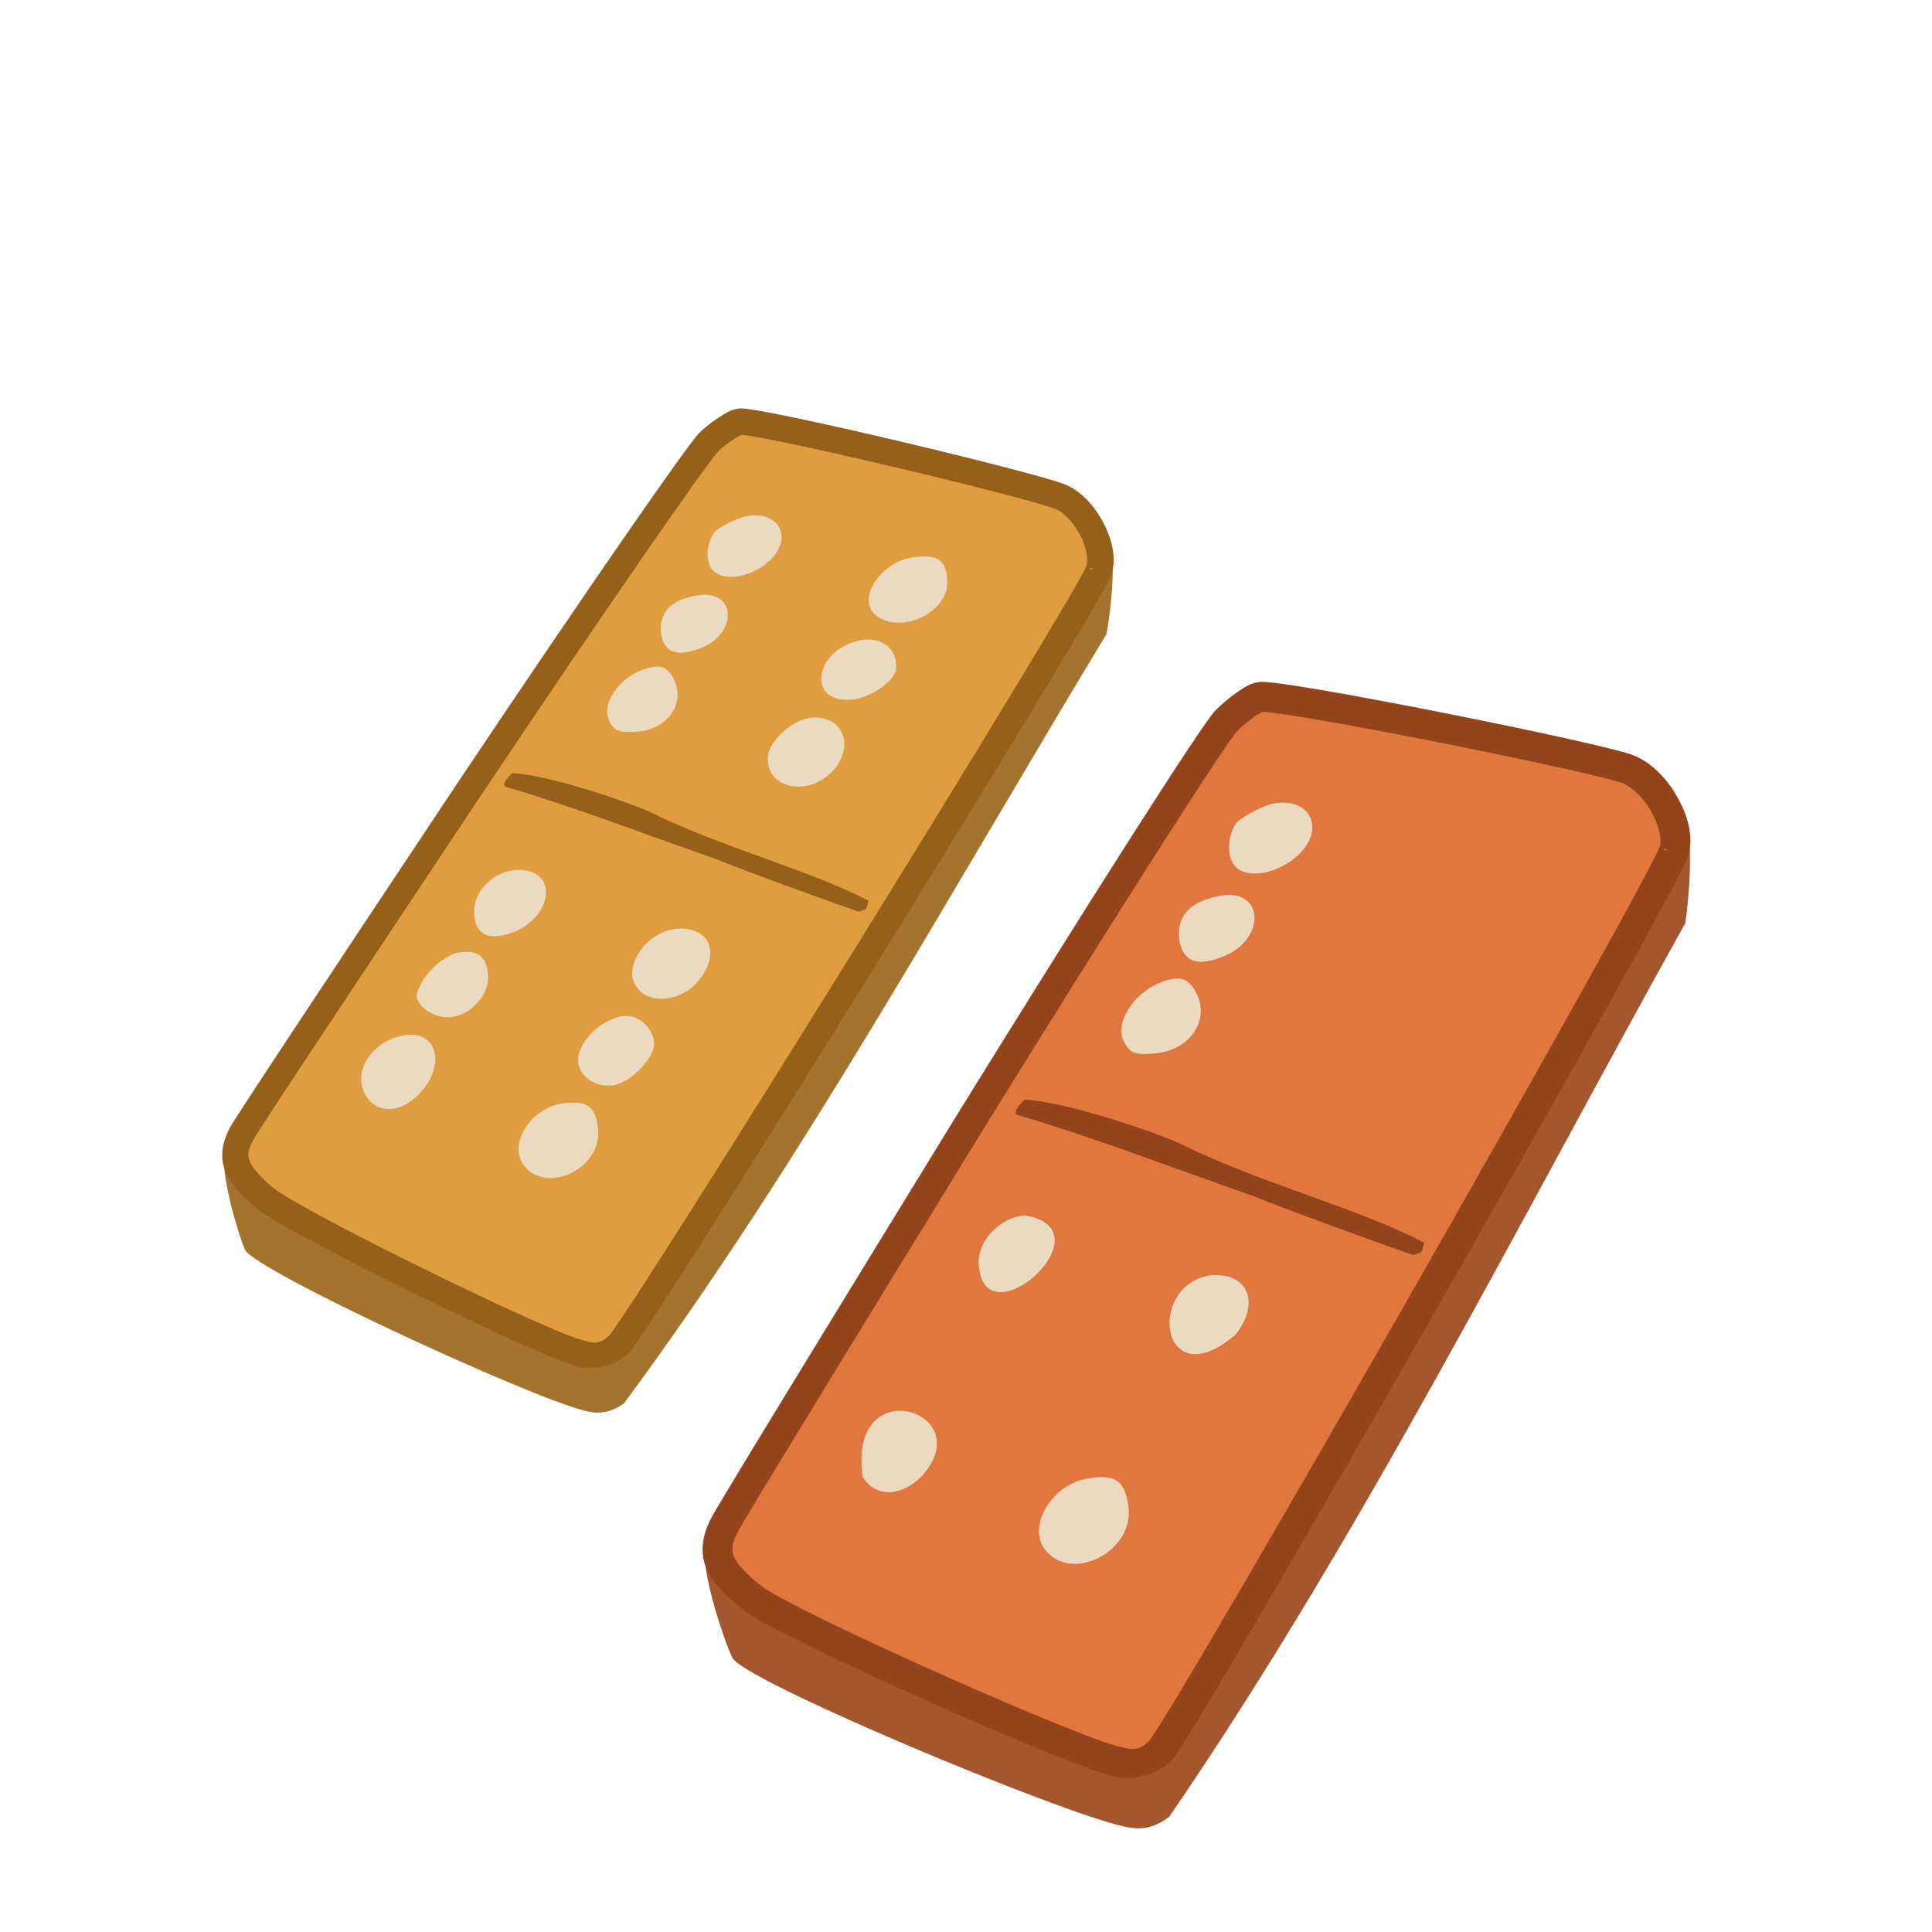
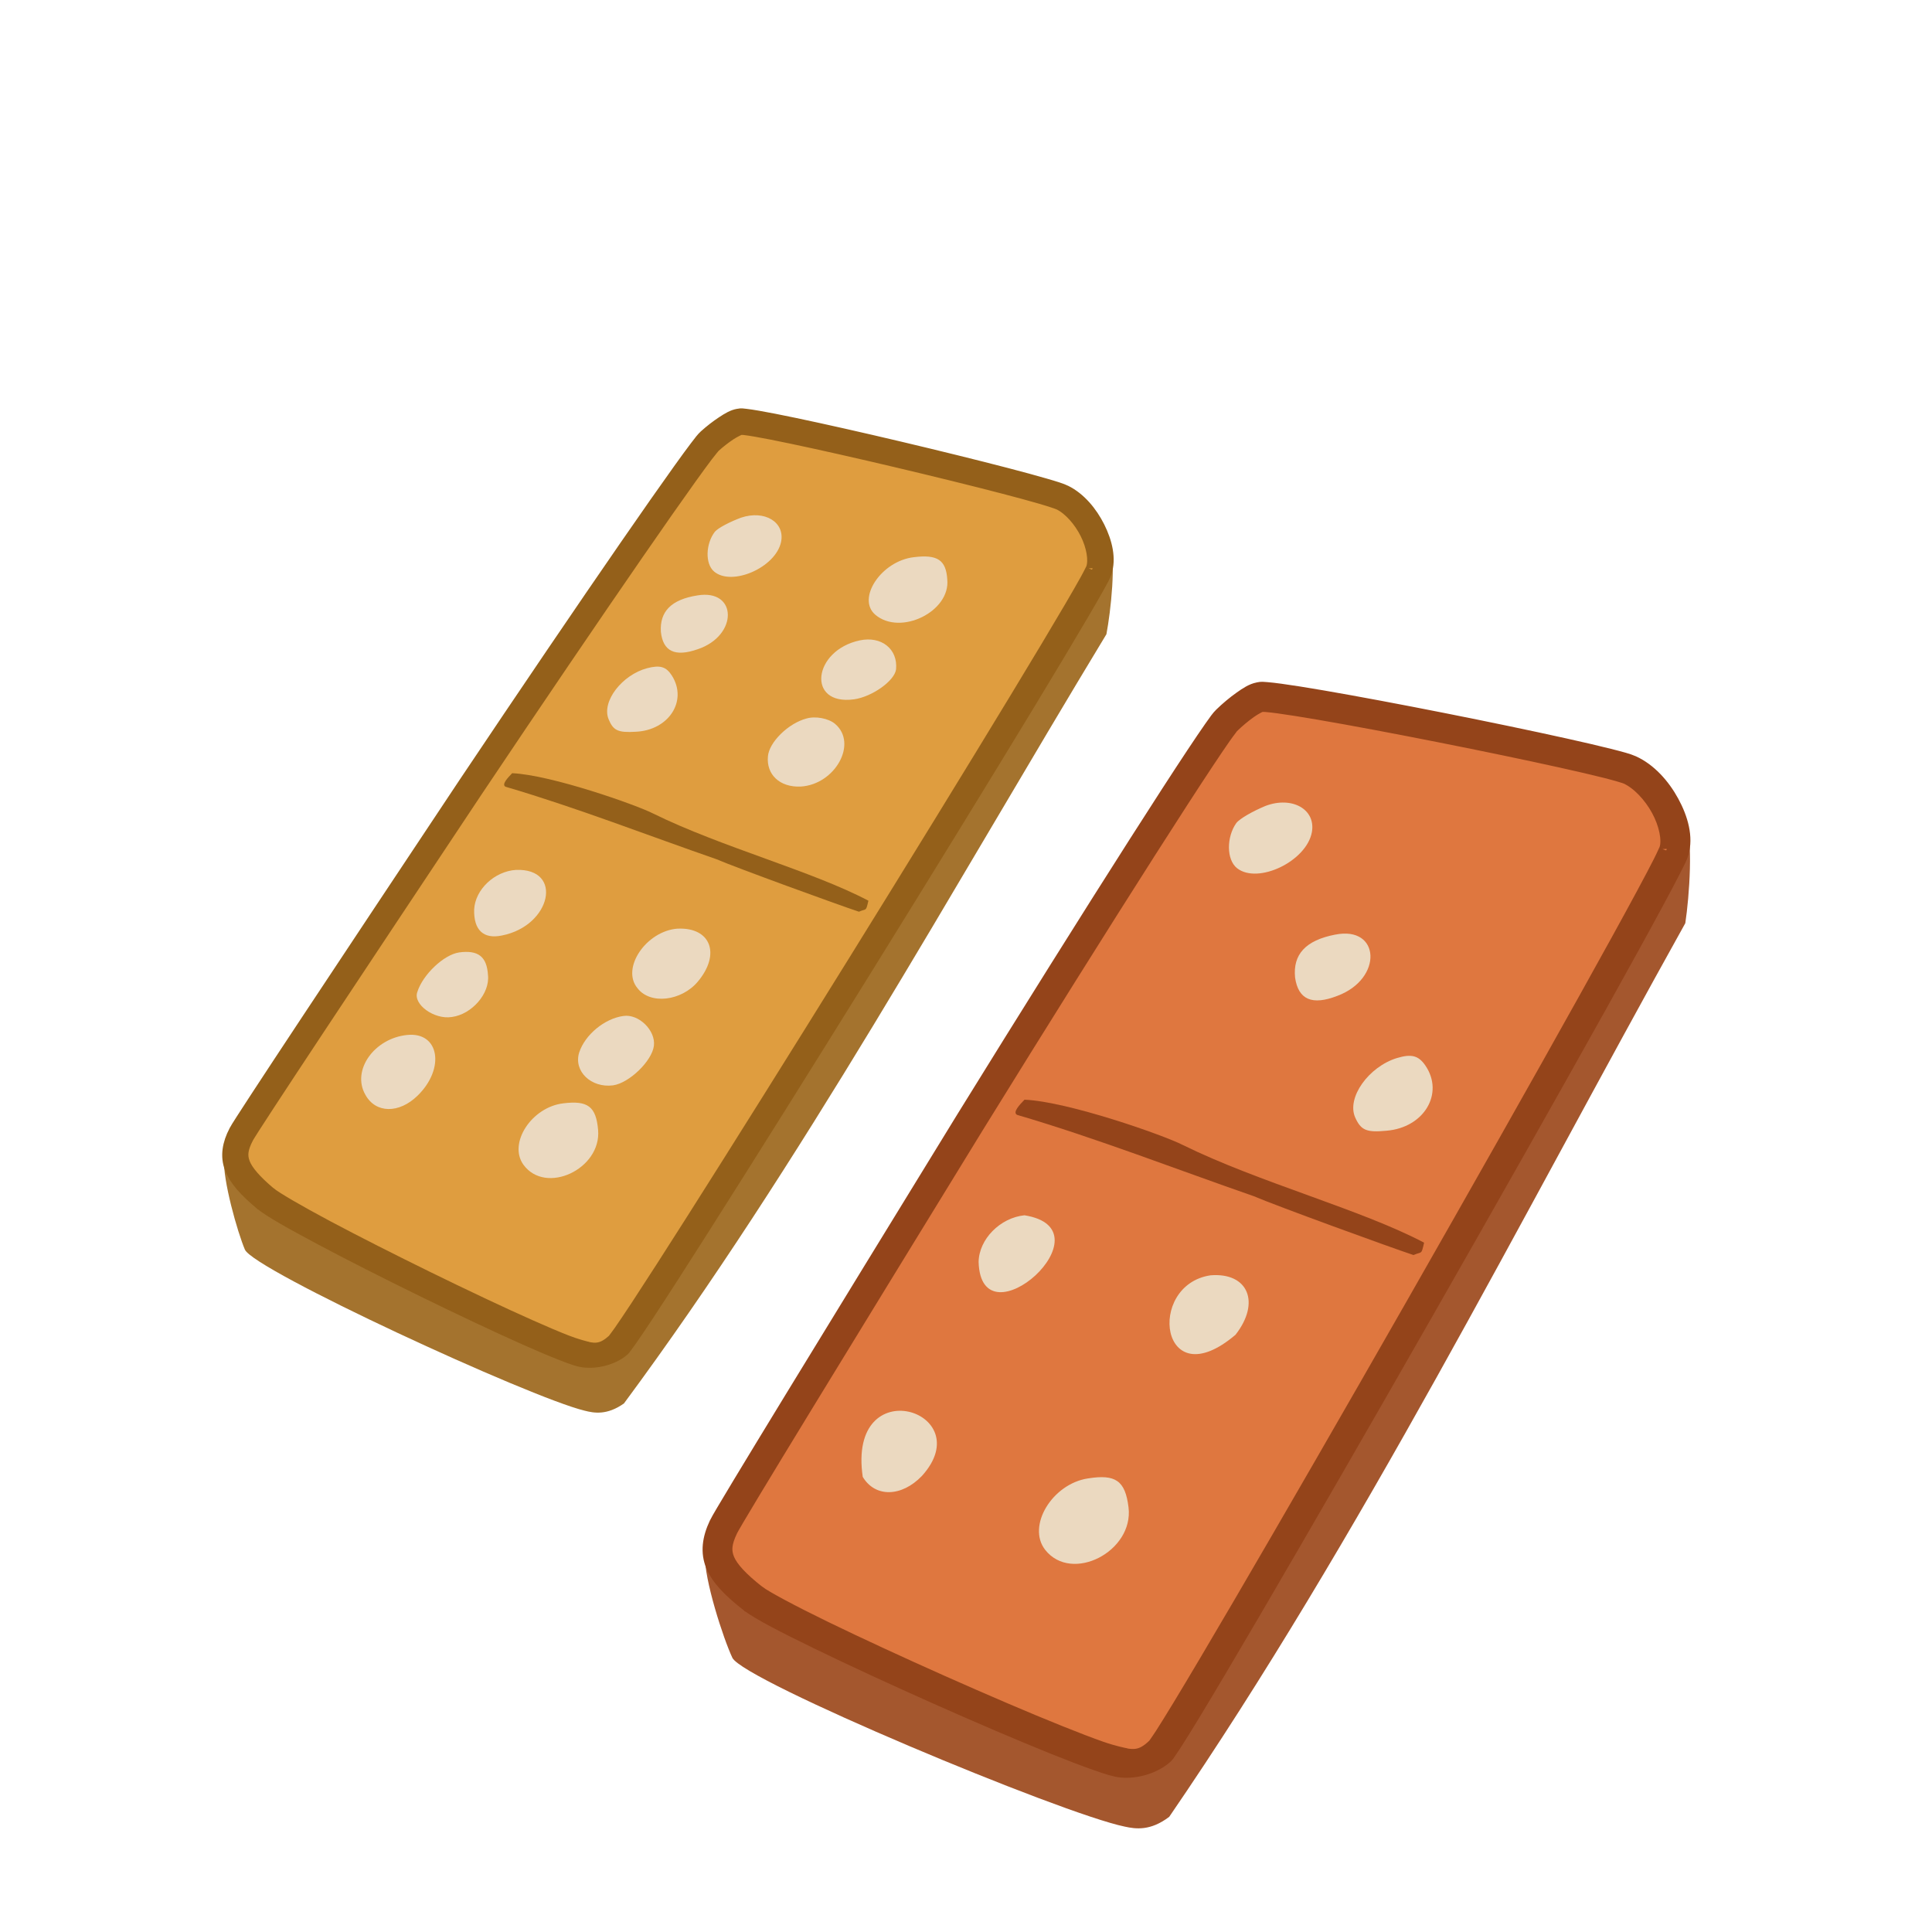
<svg xmlns="http://www.w3.org/2000/svg" version="1.0" id="svg2" height="100" width="100">
  <defs id="defs4" />
  <g id="layer1">
    <path style="color:#000000;clip-rule:nonzero;display:inline;overflow:visible;visibility:visible;opacity:1;isolation:auto;mix-blend-mode:normal;color-interpolation:sRGB;color-interpolation-filters:linearRGB;solid-color:#000000;solid-opacity:1;fill:#ebd9c0;fill-opacity:1;fill-rule:nonzero;stroke:none;stroke-width:6;stroke-linecap:butt;stroke-linejoin:miter;stroke-miterlimit:4;stroke-dasharray:none;stroke-dashoffset:0;stroke-opacity:1;marker:none;color-rendering:auto;image-rendering:auto;shape-rendering:auto;text-rendering:auto;enable-background:accumulate" d="M 38.503,22.601 55.048,28.174 30.261,68.879 13.758,60.404 Z" id="rect4896" />
    <path style="fill:#a4732e;fill-opacity:1;fill-rule:evenodd;stroke:none;stroke-width:1px;stroke-linecap:butt;stroke-linejoin:miter;stroke-opacity:1" d="M 57.447,28.079 31.594,70.17 30.227,69.992 11.6,59.958 c -0.085,1.092 0.699,3.842 1.076,4.721 0.453,1.056 14.728,7.646 17.582,8.337 0.491,0.126 1.157,0.247 2.037,-0.373 9.205,-12.443 16.888,-26.468 24.973,-39.816 0.229,-1.209 0.51,-3.78 0.178,-4.75 z" id="path4894" />
    <path id="objDomino_6-6_matblack_p0001" d="m 24.522,40.226 c -6.218,9.35 -11.599,17.447 -11.883,17.991 -0.629,1.212 -0.326,1.99 1.254,3.32 1.55,1.262 15.073,7.902 16.506,8.063 0.55,0.071 1.336,-0.138 1.734,-0.456 0.822,-0.614 24.454,-38.713 24.9,-40.122 0.377,-1.12 -0.624,-3.138 -1.883,-3.762 -1.136,-0.564 -15.976,-4.09 -16.718,-3.932 -0.303,0.05 -0.996,0.511 -1.545,1.007 -0.548,0.496 -6.099,8.536 -12.364,17.891 z M 38.356,26.795 c 1.217,-0.412 2.289,0.229 2.07,1.264 -0.288,1.325 -2.545,2.298 -3.462,1.526 -0.484,-0.408 -0.432,-1.452 0.036,-2.06 0.172,-0.204 0.783,-0.516 1.356,-0.731 z m -2.255,4.023 c 2.074,-0.343 2.117,2.088 0.003,2.789 -1.171,0.408 -1.787,0.106 -1.897,-0.901 -0.067,-1.058 0.542,-1.677 1.895,-1.888 z m -2.608,3.769 c 0.67,-0.176 0.986,-0.085 1.286,0.386 0.821,1.301 -0.159,2.827 -1.878,2.903 -0.917,0.055 -1.164,-0.066 -1.404,-0.66 -0.362,-0.914 0.702,-2.282 1.996,-2.63 z m -6.787,10.439 c 2.474,-0.094 1.832,2.892 -0.725,3.395 -0.952,0.2 -1.466,-0.276 -1.439,-1.342 0.052,-1.045 1.059,-1.982 2.164,-2.053 z m -2.943,4.271 c 0.982,-0.131 1.436,0.208 1.495,1.172 0.106,0.96 -0.842,2.034 -1.87,2.17 -0.909,0.149 -2.018,-0.654 -1.789,-1.288 0.278,-0.898 1.37,-1.938 2.164,-2.053 z m -2.683,4.272 c 1.664,-0.166 1.97,1.746 0.53,3.146 -0.96,0.933 -2.167,0.919 -2.699,-0.052 -0.723,-1.262 0.458,-2.923 2.169,-3.094 z M 47.301,28.84 c 1.216,-0.152 1.667,0.141 1.73,1.152 0.166,1.664 -2.42,2.926 -3.719,1.832 -0.994,-0.837 0.304,-2.792 1.99,-2.984 z m -2.798,4.306 c 1.114,-0.237 1.976,0.445 1.877,1.494 -0.067,0.597 -1.248,1.431 -2.183,1.558 -2.454,0.329 -2.132,-2.535 0.306,-3.052 z m -2.75,4.042 c 0.461,-0.134 1.134,-0.003 1.466,0.276 1.197,1.008 0.01,3.143 -1.778,3.249 -1.083,0.046 -1.779,-0.627 -1.694,-1.557 0.055,-0.737 1.058,-1.722 2.006,-1.969 z m -6.678,10.879 c 1.719,-0.077 2.241,1.321 1.039,2.747 -0.837,0.994 -2.45,1.203 -3.115,0.338 -0.869,-1.036 0.454,-2.97 2.075,-3.086 z m -2.803,4.519 c 0.794,-0.115 1.672,0.755 1.574,1.543 -0.098,0.788 -1.276,1.93 -2.117,2.049 -1.122,0.144 -2.048,-0.723 -1.753,-1.693 0.299,-0.924 1.314,-1.767 2.295,-1.899 z m -3.111,4.522 c 1.263,-0.156 1.692,0.162 1.797,1.382 0.173,2.018 -2.712,3.377 -3.864,1.797 -0.805,-1.113 0.429,-2.992 2.067,-3.179 z" style="fill:#df9d3f;fill-opacity:1" />
    <path style="color:#000000;font-style:normal;font-variant:normal;font-weight:normal;font-stretch:normal;font-size:medium;line-height:normal;font-family:sans-serif;text-indent:0;text-align:start;text-decoration:none;text-decoration-line:none;text-decoration-style:solid;text-decoration-color:#000000;letter-spacing:normal;word-spacing:normal;text-transform:none;direction:ltr;block-progression:tb;writing-mode:lr-tb;baseline-shift:baseline;text-anchor:start;white-space:normal;clip-rule:nonzero;display:inline;overflow:visible;visibility:visible;opacity:1;isolation:auto;mix-blend-mode:normal;color-interpolation:sRGB;color-interpolation-filters:linearRGB;solid-color:#000000;solid-opacity:1;fill:#94601a;fill-opacity:1;fill-rule:nonzero;stroke:#94601a;stroke-width:0.681;stroke-linecap:butt;stroke-linejoin:miter;stroke-miterlimit:4;stroke-dasharray:none;stroke-dashoffset:0;stroke-opacity:1;color-rendering:auto;image-rendering:auto;shape-rendering:auto;text-rendering:auto;enable-background:accumulate" d="m 38.215,21.495 c -0.274,0.046 -0.513,0.191 -0.807,0.384 -0.297,0.195 -0.618,0.443 -0.906,0.704 -0.132,0.12 -0.255,0.284 -0.475,0.573 -0.22,0.29 -0.507,0.683 -0.855,1.169 -0.697,0.973 -1.64,2.318 -2.76,3.94 -2.241,3.243 -5.195,7.593 -8.328,12.271 -3.109,4.675 -6.009,9.038 -8.167,12.299 -1.079,1.631 -1.973,2.987 -2.615,3.969 -0.321,0.491 -0.58,0.889 -0.768,1.183 -0.188,0.294 -0.294,0.462 -0.351,0.572 l -0.001,0.001 c -0.338,0.652 -0.449,1.283 -0.217,1.893 0.232,0.61 0.747,1.165 1.554,1.844 l 0.003,0.003 0.003,0.001 c 0.462,0.376 1.573,1.001 3.086,1.806 1.513,0.805 3.396,1.759 5.276,2.679 1.88,0.92 3.755,1.807 5.254,2.474 0.75,0.334 1.406,0.613 1.923,0.815 0.517,0.202 0.863,0.33 1.141,0.362 2.95e-4,3.4e-5 10e-4,-3.4e-5 0.001,0 0.672,0.085 1.468,-0.12 1.979,-0.525 0.111,-0.084 0.132,-0.132 0.205,-0.227 0.074,-0.097 0.166,-0.224 0.277,-0.383 0.222,-0.318 0.519,-0.76 0.883,-1.313 0.728,-1.106 1.72,-2.651 2.889,-4.492 2.339,-3.682 5.385,-8.547 8.419,-13.436 3.034,-4.89 6.055,-9.804 8.347,-13.585 1.146,-1.891 2.109,-3.498 2.801,-4.678 0.346,-0.59 0.625,-1.073 0.825,-1.434 0.199,-0.36 0.31,-0.547 0.37,-0.736 0.236,-0.704 0.039,-1.549 -0.347,-2.324 -0.387,-0.776 -0.98,-1.488 -1.708,-1.849 -0.211,-0.105 -0.548,-0.208 -1.069,-0.359 -0.521,-0.152 -1.199,-0.336 -1.982,-0.54 -1.566,-0.408 -3.554,-0.898 -5.528,-1.365 -1.974,-0.467 -3.936,-0.91 -5.454,-1.228 -0.759,-0.159 -1.407,-0.286 -1.893,-0.37 -0.243,-0.042 -0.446,-0.073 -0.607,-0.092 -0.156,-0.018 -0.239,-0.038 -0.396,-0.007 z m 0.132,0.666 c -0.073,0.016 0.048,0.001 0.188,0.017 0.139,0.016 0.332,0.045 0.568,0.085 0.472,0.081 1.115,0.208 1.869,0.366 1.509,0.316 3.468,0.76 5.438,1.225 1.97,0.466 3.952,0.953 5.511,1.359 0.779,0.203 1.454,0.386 1.965,0.535 0.511,0.149 0.885,0.279 0.958,0.315 0.531,0.263 1.067,0.873 1.401,1.543 0.334,0.67 0.45,1.392 0.31,1.806 l 0,0.003 -0.001,0.003 c 0.004,-0.013 -0.122,0.262 -0.318,0.615 -0.195,0.352 -0.471,0.832 -0.815,1.419 -0.689,1.175 -1.652,2.781 -2.797,4.67 -2.29,3.778 -5.31,8.691 -8.343,13.579 -3.033,4.888 -6.078,9.751 -8.415,13.43 -1.168,1.839 -2.16,3.382 -2.884,4.483 -0.362,0.55 -0.658,0.99 -0.873,1.298 -0.109,0.157 -0.226,0.308 -0.339,0.462 -0.53,0.484 -0.893,0.541 -1.482,0.389 l -0.003,0 0.145,0.025 c -0.079,-0.009 -0.616,-0.149 -1.118,-0.346 C 28.808,69.246 28.161,68.97 27.417,68.639 25.929,67.977 24.058,67.093 22.184,66.175 20.31,65.258 18.433,64.307 16.929,63.507 15.427,62.707 14.267,62.029 13.954,61.774 l -0.001,0 c -0.769,-0.648 -1.194,-1.149 -1.351,-1.562 -0.157,-0.414 -0.105,-0.778 0.185,-1.337 l 0,-0.001 c 0.014,-0.027 0.137,-0.229 0.322,-0.519 0.185,-0.29 0.443,-0.687 0.764,-1.177 0.641,-0.981 1.534,-2.335 2.613,-3.965 2.157,-3.26 5.057,-7.622 8.166,-12.296 3.132,-4.676 6.085,-9.024 8.323,-12.263 1.119,-1.62 2.059,-2.963 2.752,-3.929 0.347,-0.483 0.631,-0.873 0.845,-1.155 0.213,-0.281 0.385,-0.477 0.39,-0.482 0.26,-0.235 0.559,-0.466 0.822,-0.639 0.263,-0.172 0.523,-0.28 0.549,-0.285 l 0.008,-0.001 0.008,-0.001 z" id="objDomino_6-6_matblack_p0001-0" />
    <path style="color:#000000;clip-rule:nonzero;display:inline;overflow:visible;visibility:visible;opacity:1;isolation:auto;mix-blend-mode:normal;color-interpolation:sRGB;color-interpolation-filters:linearRGB;solid-color:#000000;solid-opacity:1;fill:#ebd9c0;fill-opacity:1;fill-rule:nonzero;stroke:none;stroke-width:6;stroke-linecap:butt;stroke-linejoin:miter;stroke-miterlimit:4;stroke-dasharray:none;stroke-dashoffset:0;stroke-opacity:1;marker:none;color-rendering:auto;image-rendering:auto;shape-rendering:auto;text-rendering:auto;enable-background:accumulate" d="M 65.493,36.946 84.515,42.589 58.051,89.846 38.957,80.905 Z" id="rect4896-3" />
    <path style="fill:#a4572e;fill-opacity:1;fill-rule:evenodd;stroke:none;stroke-width:1px;stroke-linecap:butt;stroke-linejoin:miter;stroke-opacity:1" d="M 87.235,42.382 59.619,91.257 58.058,91.111 36.489,80.489 c -0.051,1.243 0.953,4.334 1.418,5.317 0.558,1.181 17.044,8.073 20.314,8.74 0.562,0.123 1.325,0.233 2.298,-0.508 9.938,-14.513 18.083,-30.76 26.712,-46.254 0.21,-1.383 0.422,-4.314 0.005,-5.402 z" id="path4894-4" />
-     <path id="objDomino_6-6_matblack_p0001-4" d="m 50.345,57.542 c -6.675,10.877 -12.45,20.296 -12.75,20.926 -0.664,1.403 -0.287,2.273 1.562,3.719 1.813,1.369 17.447,8.35 19.08,8.473 0.627,0.058 1.511,-0.212 1.95,-0.59 C 61.095,89.338 86.355,45.089 86.803,43.47 87.185,42.183 85.965,39.933 84.509,39.275 83.196,38.681 66.196,35.292 65.359,35.503 c -0.342,0.069 -1.11,0.622 -1.713,1.208 -0.602,0.586 -6.573,9.948 -13.301,20.832 z M 65.5,41.715 c 1.366,-0.518 2.609,0.165 2.404,1.35 -0.272,1.517 -2.795,2.716 -3.869,1.877 -0.567,-0.443 -0.551,-1.631 -0.044,-2.341 0.186,-0.239 0.868,-0.619 1.509,-0.886 z m -2.394,4.662 c 2.342,-0.476 2.491,2.283 0.119,3.167 -1.313,0.512 -2.026,0.195 -2.192,-0.945 -0.12,-1.199 0.546,-1.928 2.073,-2.223 z m -2.805,4.389 c 0.754,-0.227 1.116,-0.137 1.476,0.385 0.986,1.443 -0.064,3.217 -2.013,3.375 -1.039,0.101 -1.325,-0.026 -1.622,-0.691 -0.449,-1.024 0.703,-2.621 2.158,-3.069 z m -7.275,12.137 c 4.541,0.724 -2.24,6.768 -2.373,2.421 0.016,-1.188 1.121,-2.295 2.373,-2.421 z m -5.303,13.486 c -1.052,1.1 -2.423,1.133 -3.068,0.053 -0.81,-5.576 6.091,-3.406 3.068,-0.053 z M 62.656,66.01 c 1.949,-0.158 2.6,1.407 1.294,3.077 -3.888,3.305 -4.649,-2.574 -1.294,-3.077 z m -6.342,10.513 c 1.428,-0.229 1.929,0.114 2.098,1.495 0.28,2.285 -2.941,3.947 -4.314,2.201 -0.96,-1.231 0.363,-3.415 2.216,-3.697 z" style="fill:#df773f;fill-opacity:1" />
+     <path id="objDomino_6-6_matblack_p0001-4" d="m 50.345,57.542 c -6.675,10.877 -12.45,20.296 -12.75,20.926 -0.664,1.403 -0.287,2.273 1.562,3.719 1.813,1.369 17.447,8.35 19.08,8.473 0.627,0.058 1.511,-0.212 1.95,-0.59 C 61.095,89.338 86.355,45.089 86.803,43.47 87.185,42.183 85.965,39.933 84.509,39.275 83.196,38.681 66.196,35.292 65.359,35.503 c -0.342,0.069 -1.11,0.622 -1.713,1.208 -0.602,0.586 -6.573,9.948 -13.301,20.832 z M 65.5,41.715 c 1.366,-0.518 2.609,0.165 2.404,1.35 -0.272,1.517 -2.795,2.716 -3.869,1.877 -0.567,-0.443 -0.551,-1.631 -0.044,-2.341 0.186,-0.239 0.868,-0.619 1.509,-0.886 z m 3.606,6.662 c 2.342,-0.476 2.491,2.283 0.119,3.167 -1.313,0.512 -2.026,0.195 -2.192,-0.945 -0.12,-1.199 0.546,-1.928 2.073,-2.223 z m 3.195,6.389 c 0.754,-0.227 1.116,-0.137 1.476,0.385 0.986,1.443 -0.064,3.217 -2.013,3.375 -1.039,0.101 -1.325,-0.026 -1.622,-0.691 -0.449,-1.024 0.703,-2.621 2.158,-3.069 z m -19.275,8.137 c 4.541,0.724 -2.24,6.768 -2.373,2.421 0.016,-1.188 1.121,-2.295 2.373,-2.421 z m -5.303,13.486 c -1.052,1.1 -2.423,1.133 -3.068,0.053 -0.81,-5.576 6.091,-3.406 3.068,-0.053 z M 62.656,66.01 c 1.949,-0.158 2.6,1.407 1.294,3.077 -3.888,3.305 -4.649,-2.574 -1.294,-3.077 z m -6.342,10.513 c 1.428,-0.229 1.929,0.114 2.098,1.495 0.28,2.285 -2.941,3.947 -4.314,2.201 -0.96,-1.231 0.363,-3.415 2.216,-3.697 z" style="fill:#df773f;fill-opacity:1" />
    <path style="color:#000000;font-style:normal;font-variant:normal;font-weight:normal;font-stretch:normal;font-size:medium;line-height:normal;font-family:sans-serif;text-indent:0;text-align:start;text-decoration:none;text-decoration-line:none;text-decoration-style:solid;text-decoration-color:#000000;letter-spacing:normal;word-spacing:normal;text-transform:none;direction:ltr;block-progression:tb;writing-mode:lr-tb;baseline-shift:baseline;text-anchor:start;white-space:normal;clip-rule:nonzero;display:inline;overflow:visible;visibility:visible;opacity:1;isolation:auto;mix-blend-mode:normal;color-interpolation:sRGB;color-interpolation-filters:linearRGB;solid-color:#000000;solid-opacity:1;fill:#94441a;fill-opacity:1;fill-rule:nonzero;stroke:#94441a;stroke-width:0.774;stroke-linecap:butt;stroke-linejoin:miter;stroke-miterlimit:4;stroke-dasharray:none;stroke-dashoffset:0;stroke-opacity:1;color-rendering:auto;image-rendering:auto;shape-rendering:auto;text-rendering:auto;enable-background:accumulate" d="m 65.121,35.702 c -0.31,0.064 -0.574,0.238 -0.901,0.47 -0.329,0.233 -0.683,0.529 -1,0.837 -0.145,0.141 -0.278,0.333 -0.516,0.671 -0.237,0.338 -0.547,0.797 -0.923,1.363 -0.752,1.133 -1.766,2.701 -2.971,4.589 -2.41,3.776 -5.585,8.839 -8.95,14.282 -3.337,5.439 -6.45,10.513 -8.766,14.307 -1.158,1.897 -2.117,3.474 -2.806,4.616 -0.344,0.571 -0.622,1.034 -0.823,1.375 -0.201,0.341 -0.315,0.537 -0.375,0.664 l -0.001,0.002 c -0.357,0.755 -0.456,1.475 -0.168,2.159 0.289,0.683 0.897,1.292 1.841,2.029 l 0.003,0.003 0.003,0.001 c 0.54,0.408 1.828,1.072 3.58,1.924 1.752,0.852 3.93,1.857 6.103,2.824 2.173,0.967 4.34,1.896 6.07,2.592 0.865,0.348 1.622,0.638 2.218,0.846 0.596,0.208 0.994,0.339 1.311,0.364 3.34e-4,2.7e-5 7.72e-4,-6.6e-5 0.002,-5.5e-5 0.767,0.069 1.663,-0.197 2.226,-0.679 0.122,-0.1 0.145,-0.156 0.223,-0.267 0.08,-0.113 0.179,-0.262 0.298,-0.447 0.238,-0.37 0.558,-0.885 0.949,-1.528 0.78,-1.286 1.843,-3.082 3.095,-5.222 2.504,-4.278 5.762,-9.93 9.004,-15.609 3.243,-5.679 6.47,-11.386 8.917,-15.775 1.223,-2.195 2.251,-4.06 2.988,-5.429 0.369,-0.685 0.665,-1.245 0.877,-1.663 0.212,-0.417 0.329,-0.634 0.389,-0.851 0.239,-0.81 -0.02,-1.761 -0.491,-2.625 C 86.058,40.662 85.355,39.878 84.513,39.498 84.269,39.387 83.881,39.285 83.283,39.134 82.685,38.983 81.908,38.802 81.01,38.603 79.214,38.204 76.936,37.73 74.675,37.282 c -2.262,-0.448 -4.508,-0.87 -6.245,-1.168 -0.869,-0.149 -1.609,-0.267 -2.165,-0.342 -0.278,-0.037 -0.51,-0.065 -0.693,-0.079 -0.178,-0.014 -0.273,-0.033 -0.45,0.009 z m 0.177,0.751 c -0.082,0.021 0.055,-5.11e-4 0.214,0.012 0.159,0.012 0.379,0.037 0.649,0.073 0.539,0.073 1.274,0.19 2.138,0.338 1.727,0.296 3.97,0.719 6.227,1.166 2.257,0.447 4.528,0.919 6.315,1.316 0.894,0.198 1.667,0.378 2.254,0.526 0.586,0.148 1.017,0.28 1.101,0.318 0.614,0.277 1.248,0.948 1.655,1.694 0.407,0.747 0.568,1.562 0.427,2.039 l 1.13e-4,0.003 -0.001,0.003 c 0.004,-0.015 -0.128,0.303 -0.336,0.711 -0.207,0.408 -0.5,0.964 -0.867,1.646 -0.734,1.363 -1.761,3.227 -2.983,5.42 -2.444,4.386 -5.671,10.09 -8.912,15.767 -3.242,5.677 -6.499,11.327 -9,15.601 -1.251,2.137 -2.313,3.931 -3.089,5.211 -0.388,0.64 -0.706,1.151 -0.937,1.511 -0.117,0.183 -0.244,0.359 -0.366,0.538 -0.582,0.572 -0.991,0.651 -1.667,0.503 l -0.003,1.13e-4 0.165,0.022 c -0.091,-0.007 -0.706,-0.144 -1.284,-0.346 -0.578,-0.202 -1.325,-0.489 -2.183,-0.834 -1.717,-0.69 -3.879,-1.617 -6.045,-2.581 -2.166,-0.964 -4.338,-1.967 -6.078,-2.813 -1.74,-0.846 -3.085,-1.569 -3.451,-1.845 l -0.002,5.5e-5 c -0.9,-0.704 -1.404,-1.255 -1.6,-1.718 -0.196,-0.464 -0.151,-0.879 0.155,-1.526 l -5.5e-5,-0.002 c 0.015,-0.031 0.146,-0.266 0.344,-0.603 0.198,-0.337 0.475,-0.798 0.818,-1.369 0.687,-1.14 1.645,-2.716 2.803,-4.612 2.315,-3.792 5.428,-8.866 8.765,-14.304 3.363,-5.441 6.537,-10.501 8.944,-14.273 1.204,-1.886 2.215,-3.45 2.963,-4.577 0.374,-0.563 0.681,-1.018 0.911,-1.346 0.231,-0.328 0.417,-0.558 0.423,-0.563 0.286,-0.278 0.616,-0.552 0.907,-0.759 0.291,-0.207 0.582,-0.34 0.612,-0.346 l 0.009,-0.002 0.009,-0.002 z" id="objDomino_6-6_matblack_p0001-0-5" />
    <path style="color:#000000;clip-rule:nonzero;display:inline;overflow:visible;visibility:visible;opacity:1;isolation:auto;mix-blend-mode:normal;color-interpolation:sRGB;color-interpolation-filters:linearRGB;solid-color:#000000;solid-opacity:1;fill:#94601a;fill-opacity:1;fill-rule:nonzero;stroke:none;stroke-width:6;stroke-linecap:butt;stroke-linejoin:miter;stroke-miterlimit:4;stroke-dasharray:none;stroke-dashoffset:0;stroke-opacity:1;marker:none;color-rendering:auto;image-rendering:auto;shape-rendering:auto;text-rendering:auto;enable-background:accumulate" d="m 26.512,40.021 c 2.018,0.089 6.429,1.641 7.31,2.094 3.517,1.731 8.227,2.974 11.126,4.505 -0.134,0.588 -0.093,0.393 -0.49,0.57 -1.047,-0.346 -6.368,-2.282 -7.376,-2.718 -3.514,-1.218 -7.268,-2.681 -10.912,-3.749 -0.229,-0.113 0.117,-0.472 0.34,-0.702 z" id="path4964" />
    <path style="color:#000000;clip-rule:nonzero;display:inline;overflow:visible;visibility:visible;opacity:1;isolation:auto;mix-blend-mode:normal;color-interpolation:sRGB;color-interpolation-filters:linearRGB;solid-color:#000000;solid-opacity:1;fill:#94441a;fill-opacity:1;fill-rule:nonzero;stroke:none;stroke-width:6;stroke-linecap:butt;stroke-linejoin:miter;stroke-miterlimit:4;stroke-dasharray:none;stroke-dashoffset:0;stroke-opacity:1;marker:none;color-rendering:auto;image-rendering:auto;shape-rendering:auto;text-rendering:auto;enable-background:accumulate" d="m 53.029,56.919 c 2.264,0.1 7.211,1.84 8.201,2.349 3.946,1.942 9.229,3.336 12.481,5.053 -0.15,0.66 -0.105,0.441 -0.549,0.64 -1.175,-0.388 -7.143,-2.56 -8.274,-3.049 -3.942,-1.367 -8.153,-3.008 -12.24,-4.205 -0.257,-0.127 0.131,-0.529 0.381,-0.788 z" id="path4964-7" />
  </g>
</svg>
